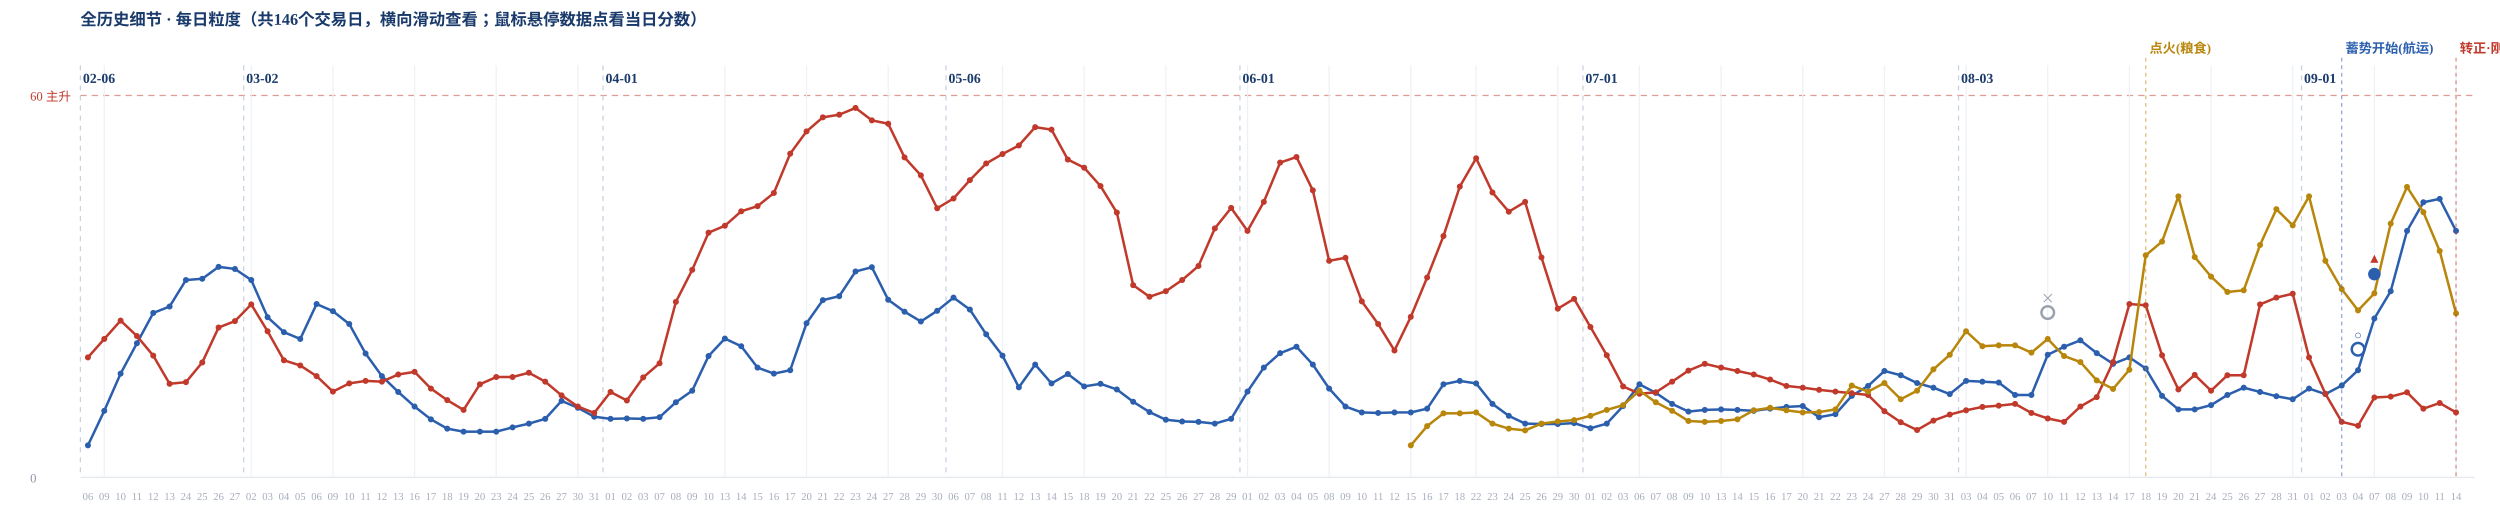
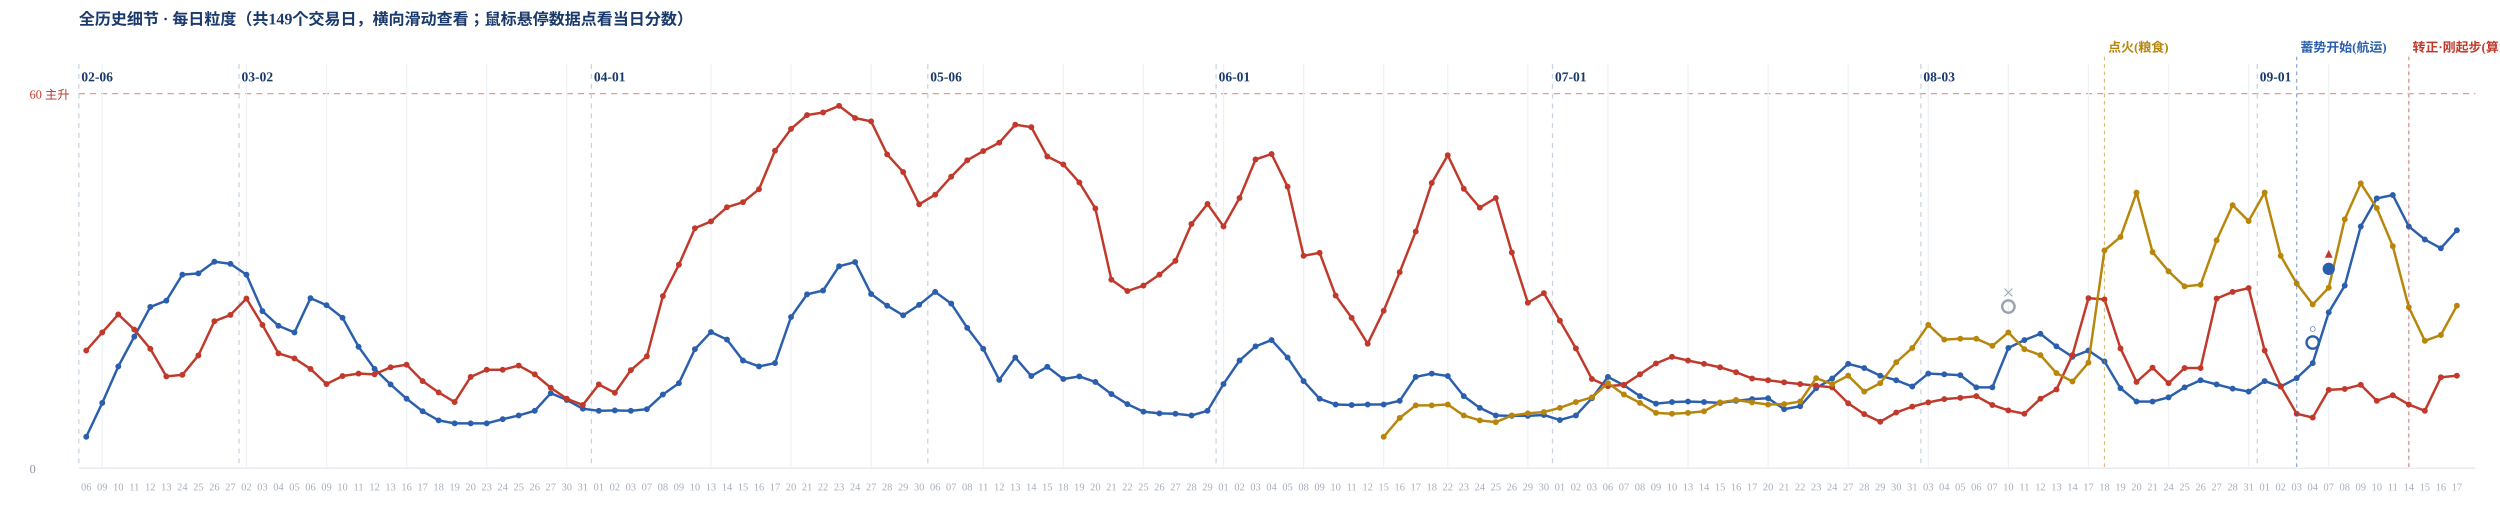
- <svg xmlns="http://www.w3.org/2000/svg" viewBox="0 0 1990 420" style="width:1990px;height:auto;background:#fff;">
-   <text x="64" y="20" font-size="13" fill="#1a3a6b" font-weight="700">全历史细节 · 每日粒度（共146个交易日，横向滑动查看；鼠标悬停数据点看当日分数）</text>
-   <line x1="64" y1="76" x2="1970" y2="76" stroke="#c0392b" stroke-dasharray="5,4" stroke-width="1" opacity="0.5" />
+ <svg xmlns="http://www.w3.org/2000/svg" viewBox="0 0 2029 420" style="width:2029px;height:auto;background:#fff;">
+   <text x="64" y="20" font-size="13" fill="#1a3a6b" font-weight="700">全历史细节 · 每日粒度（共149个交易日，横向滑动查看；鼠标悬停数据点看当日分数）</text>
+   <line x1="64" y1="76" x2="2009" y2="76" stroke="#c0392b" stroke-dasharray="5,4" stroke-width="1" opacity="0.5" />
  <text x="24" y="80" font-size="10" fill="#c0392b">60 主升</text>
-   <line x1="64" y1="380" x2="1970" y2="380" stroke="#e3e7ee" stroke-width="1" />
+   <line x1="64" y1="380" x2="2009" y2="380" stroke="#e3e7ee" stroke-width="1" />
  <text x="24" y="384" font-size="10" fill="#8a94a8">0</text>
  <line x1="83" y1="52" x2="83" y2="380" stroke="#eef1f6" stroke-width="1" />
  <line x1="200" y1="52" x2="200" y2="380" stroke="#eef1f6" stroke-width="1" />
  <line x1="265" y1="52" x2="265" y2="380" stroke="#eef1f6" stroke-width="1" />
  <line x1="330" y1="52" x2="330" y2="380" stroke="#eef1f6" stroke-width="1" />
  <line x1="395" y1="52" x2="395" y2="380" stroke="#eef1f6" stroke-width="1" />
  <line x1="460" y1="52" x2="460" y2="380" stroke="#eef1f6" stroke-width="1" />
  <line x1="577" y1="52" x2="577" y2="380" stroke="#eef1f6" stroke-width="1" />
  <line x1="642" y1="52" x2="642" y2="380" stroke="#eef1f6" stroke-width="1" />
  <line x1="707" y1="52" x2="707" y2="380" stroke="#eef1f6" stroke-width="1" />
  <line x1="798" y1="52" x2="798" y2="380" stroke="#eef1f6" stroke-width="1" />
  <line x1="863" y1="52" x2="863" y2="380" stroke="#eef1f6" stroke-width="1" />
  <line x1="928" y1="52" x2="928" y2="380" stroke="#eef1f6" stroke-width="1" />
  <line x1="993" y1="52" x2="993" y2="380" stroke="#eef1f6" stroke-width="1" />
  <line x1="1058" y1="52" x2="1058" y2="380" stroke="#eef1f6" stroke-width="1" />
  <line x1="1123" y1="52" x2="1123" y2="380" stroke="#eef1f6" stroke-width="1" />
  <line x1="1175" y1="52" x2="1175" y2="380" stroke="#eef1f6" stroke-width="1" />
  <line x1="1240" y1="52" x2="1240" y2="380" stroke="#eef1f6" stroke-width="1" />
  <line x1="1305" y1="52" x2="1305" y2="380" stroke="#eef1f6" stroke-width="1" />
  <line x1="1370" y1="52" x2="1370" y2="380" stroke="#eef1f6" stroke-width="1" />
  <line x1="1435" y1="52" x2="1435" y2="380" stroke="#eef1f6" stroke-width="1" />
  <line x1="1500" y1="52" x2="1500" y2="380" stroke="#eef1f6" stroke-width="1" />
  <line x1="1565" y1="52" x2="1565" y2="380" stroke="#eef1f6" stroke-width="1" />
  <line x1="1630" y1="52" x2="1630" y2="380" stroke="#eef1f6" stroke-width="1" />
  <line x1="1695" y1="52" x2="1695" y2="380" stroke="#eef1f6" stroke-width="1" />
  <line x1="1760" y1="52" x2="1760" y2="380" stroke="#eef1f6" stroke-width="1" />
  <line x1="1825" y1="52" x2="1825" y2="380" stroke="#eef1f6" stroke-width="1" />
  <line x1="1890" y1="52" x2="1890" y2="380" stroke="#eef1f6" stroke-width="1" />
  <line x1="1955" y1="52" x2="1955" y2="380" stroke="#eef1f6" stroke-width="1" />
  <line x1="64" y1="52" x2="64" y2="380" stroke="#c8d2e0" stroke-dasharray="4,4" stroke-width="1" />
  <text x="66" y="66" font-size="11" font-weight="700" fill="#1a3a6b">02-06</text>
  <line x1="194" y1="52" x2="194" y2="380" stroke="#c8d2e0" stroke-dasharray="4,4" stroke-width="1" />
  <text x="196" y="66" font-size="11" font-weight="700" fill="#1a3a6b">03-02</text>
  <line x1="480" y1="52" x2="480" y2="380" stroke="#c8d2e0" stroke-dasharray="4,4" stroke-width="1" />
  <text x="482" y="66" font-size="11" font-weight="700" fill="#1a3a6b">04-01</text>
  <line x1="753" y1="52" x2="753" y2="380" stroke="#c8d2e0" stroke-dasharray="4,4" stroke-width="1" />
  <text x="755" y="66" font-size="11" font-weight="700" fill="#1a3a6b">05-06</text>
  <line x1="987" y1="52" x2="987" y2="380" stroke="#c8d2e0" stroke-dasharray="4,4" stroke-width="1" />
  <text x="989" y="66" font-size="11" font-weight="700" fill="#1a3a6b">06-01</text>
  <line x1="1260" y1="52" x2="1260" y2="380" stroke="#c8d2e0" stroke-dasharray="4,4" stroke-width="1" />
  <text x="1262" y="66" font-size="11" font-weight="700" fill="#1a3a6b">07-01</text>
  <line x1="1559" y1="52" x2="1559" y2="380" stroke="#c8d2e0" stroke-dasharray="4,4" stroke-width="1" />
  <text x="1561" y="66" font-size="11" font-weight="700" fill="#1a3a6b">08-03</text>
  <line x1="1832" y1="52" x2="1832" y2="380" stroke="#c8d2e0" stroke-dasharray="4,4" stroke-width="1" />
  <text x="1834" y="66" font-size="11" font-weight="700" fill="#1a3a6b">09-01</text>
  <text x="70" y="398" font-size="8.5" fill="#a5adba" text-anchor="middle">06</text>
  <text x="83" y="398" font-size="8.5" fill="#a5adba" text-anchor="middle">09</text>
  <text x="96" y="398" font-size="8.5" fill="#a5adba" text-anchor="middle">10</text>
  <text x="109" y="398" font-size="8.5" fill="#a5adba" text-anchor="middle">11</text>
  <text x="122" y="398" font-size="8.5" fill="#a5adba" text-anchor="middle">12</text>
  <text x="135" y="398" font-size="8.5" fill="#a5adba" text-anchor="middle">13</text>
  <text x="148" y="398" font-size="8.5" fill="#a5adba" text-anchor="middle">24</text>
  <text x="161" y="398" font-size="8.5" fill="#a5adba" text-anchor="middle">25</text>
  <text x="174" y="398" font-size="8.5" fill="#a5adba" text-anchor="middle">26</text>
  <text x="187" y="398" font-size="8.5" fill="#a5adba" text-anchor="middle">27</text>
  <text x="200" y="398" font-size="8.5" fill="#a5adba" text-anchor="middle">02</text>
  <text x="213" y="398" font-size="8.5" fill="#a5adba" text-anchor="middle">03</text>
  <text x="226" y="398" font-size="8.5" fill="#a5adba" text-anchor="middle">04</text>
  <text x="239" y="398" font-size="8.5" fill="#a5adba" text-anchor="middle">05</text>
  <text x="252" y="398" font-size="8.5" fill="#a5adba" text-anchor="middle">06</text>
  <text x="265" y="398" font-size="8.5" fill="#a5adba" text-anchor="middle">09</text>
  <text x="278" y="398" font-size="8.5" fill="#a5adba" text-anchor="middle">10</text>
  <text x="291" y="398" font-size="8.5" fill="#a5adba" text-anchor="middle">11</text>
  <text x="304" y="398" font-size="8.5" fill="#a5adba" text-anchor="middle">12</text>
  <text x="317" y="398" font-size="8.5" fill="#a5adba" text-anchor="middle">13</text>
  <text x="330" y="398" font-size="8.5" fill="#a5adba" text-anchor="middle">16</text>
  <text x="343" y="398" font-size="8.5" fill="#a5adba" text-anchor="middle">17</text>
  <text x="356" y="398" font-size="8.5" fill="#a5adba" text-anchor="middle">18</text>
  <text x="369" y="398" font-size="8.5" fill="#a5adba" text-anchor="middle">19</text>
  <text x="382" y="398" font-size="8.5" fill="#a5adba" text-anchor="middle">20</text>
  <text x="395" y="398" font-size="8.5" fill="#a5adba" text-anchor="middle">23</text>
  <text x="408" y="398" font-size="8.5" fill="#a5adba" text-anchor="middle">24</text>
  <text x="421" y="398" font-size="8.5" fill="#a5adba" text-anchor="middle">25</text>
  <text x="434" y="398" font-size="8.5" fill="#a5adba" text-anchor="middle">26</text>
  <text x="447" y="398" font-size="8.5" fill="#a5adba" text-anchor="middle">27</text>
  <text x="460" y="398" font-size="8.5" fill="#a5adba" text-anchor="middle">30</text>
  <text x="473" y="398" font-size="8.5" fill="#a5adba" text-anchor="middle">31</text>
  <text x="486" y="398" font-size="8.5" fill="#a5adba" text-anchor="middle">01</text>
  <text x="499" y="398" font-size="8.5" fill="#a5adba" text-anchor="middle">02</text>
  <text x="512" y="398" font-size="8.5" fill="#a5adba" text-anchor="middle">03</text>
  <text x="525" y="398" font-size="8.5" fill="#a5adba" text-anchor="middle">07</text>
  <text x="538" y="398" font-size="8.5" fill="#a5adba" text-anchor="middle">08</text>
  <text x="551" y="398" font-size="8.5" fill="#a5adba" text-anchor="middle">09</text>
  <text x="564" y="398" font-size="8.5" fill="#a5adba" text-anchor="middle">10</text>
  <text x="577" y="398" font-size="8.5" fill="#a5adba" text-anchor="middle">13</text>
  <text x="590" y="398" font-size="8.5" fill="#a5adba" text-anchor="middle">14</text>
  <text x="603" y="398" font-size="8.5" fill="#a5adba" text-anchor="middle">15</text>
  <text x="616" y="398" font-size="8.5" fill="#a5adba" text-anchor="middle">16</text>
  <text x="629" y="398" font-size="8.5" fill="#a5adba" text-anchor="middle">17</text>
  <text x="642" y="398" font-size="8.5" fill="#a5adba" text-anchor="middle">20</text>
  <text x="655" y="398" font-size="8.5" fill="#a5adba" text-anchor="middle">21</text>
  <text x="668" y="398" font-size="8.5" fill="#a5adba" text-anchor="middle">22</text>
  <text x="681" y="398" font-size="8.5" fill="#a5adba" text-anchor="middle">23</text>
  <text x="694" y="398" font-size="8.5" fill="#a5adba" text-anchor="middle">24</text>
  <text x="707" y="398" font-size="8.5" fill="#a5adba" text-anchor="middle">27</text>
  <text x="720" y="398" font-size="8.5" fill="#a5adba" text-anchor="middle">28</text>
  <text x="733" y="398" font-size="8.5" fill="#a5adba" text-anchor="middle">29</text>
  <text x="746" y="398" font-size="8.5" fill="#a5adba" text-anchor="middle">30</text>
  <text x="759" y="398" font-size="8.5" fill="#a5adba" text-anchor="middle">06</text>
  <text x="772" y="398" font-size="8.5" fill="#a5adba" text-anchor="middle">07</text>
  <text x="785" y="398" font-size="8.5" fill="#a5adba" text-anchor="middle">08</text>
  <text x="798" y="398" font-size="8.5" fill="#a5adba" text-anchor="middle">11</text>
  <text x="811" y="398" font-size="8.5" fill="#a5adba" text-anchor="middle">12</text>
  <text x="824" y="398" font-size="8.5" fill="#a5adba" text-anchor="middle">13</text>
  <text x="837" y="398" font-size="8.5" fill="#a5adba" text-anchor="middle">14</text>
  <text x="850" y="398" font-size="8.5" fill="#a5adba" text-anchor="middle">15</text>
  <text x="863" y="398" font-size="8.5" fill="#a5adba" text-anchor="middle">18</text>
  <text x="876" y="398" font-size="8.5" fill="#a5adba" text-anchor="middle">19</text>
  <text x="889" y="398" font-size="8.5" fill="#a5adba" text-anchor="middle">20</text>
  <text x="902" y="398" font-size="8.5" fill="#a5adba" text-anchor="middle">21</text>
  <text x="915" y="398" font-size="8.5" fill="#a5adba" text-anchor="middle">22</text>
  <text x="928" y="398" font-size="8.5" fill="#a5adba" text-anchor="middle">25</text>
  <text x="941" y="398" font-size="8.5" fill="#a5adba" text-anchor="middle">26</text>
  <text x="954" y="398" font-size="8.5" fill="#a5adba" text-anchor="middle">27</text>
  <text x="967" y="398" font-size="8.5" fill="#a5adba" text-anchor="middle">28</text>
  <text x="980" y="398" font-size="8.5" fill="#a5adba" text-anchor="middle">29</text>
  <text x="993" y="398" font-size="8.5" fill="#a5adba" text-anchor="middle">01</text>
  <text x="1006" y="398" font-size="8.5" fill="#a5adba" text-anchor="middle">02</text>
  <text x="1019" y="398" font-size="8.5" fill="#a5adba" text-anchor="middle">03</text>
  <text x="1032" y="398" font-size="8.5" fill="#a5adba" text-anchor="middle">04</text>
  <text x="1045" y="398" font-size="8.5" fill="#a5adba" text-anchor="middle">05</text>
  <text x="1058" y="398" font-size="8.5" fill="#a5adba" text-anchor="middle">08</text>
  <text x="1071" y="398" font-size="8.5" fill="#a5adba" text-anchor="middle">09</text>
  <text x="1084" y="398" font-size="8.5" fill="#a5adba" text-anchor="middle">10</text>
  <text x="1097" y="398" font-size="8.5" fill="#a5adba" text-anchor="middle">11</text>
  <text x="1110" y="398" font-size="8.5" fill="#a5adba" text-anchor="middle">12</text>
  <text x="1123" y="398" font-size="8.5" fill="#a5adba" text-anchor="middle">15</text>
  <text x="1136" y="398" font-size="8.5" fill="#a5adba" text-anchor="middle">16</text>
  <text x="1149" y="398" font-size="8.5" fill="#a5adba" text-anchor="middle">17</text>
  <text x="1162" y="398" font-size="8.5" fill="#a5adba" text-anchor="middle">18</text>
  <text x="1175" y="398" font-size="8.5" fill="#a5adba" text-anchor="middle">22</text>
  <text x="1188" y="398" font-size="8.5" fill="#a5adba" text-anchor="middle">23</text>
  <text x="1201" y="398" font-size="8.5" fill="#a5adba" text-anchor="middle">24</text>
  <text x="1214" y="398" font-size="8.5" fill="#a5adba" text-anchor="middle">25</text>
  <text x="1227" y="398" font-size="8.5" fill="#a5adba" text-anchor="middle">26</text>
  <text x="1240" y="398" font-size="8.5" fill="#a5adba" text-anchor="middle">29</text>
  <text x="1253" y="398" font-size="8.5" fill="#a5adba" text-anchor="middle">30</text>
  <text x="1266" y="398" font-size="8.5" fill="#a5adba" text-anchor="middle">01</text>
  <text x="1279" y="398" font-size="8.5" fill="#a5adba" text-anchor="middle">02</text>
  <text x="1292" y="398" font-size="8.5" fill="#a5adba" text-anchor="middle">03</text>
  <text x="1305" y="398" font-size="8.5" fill="#a5adba" text-anchor="middle">06</text>
  <text x="1318" y="398" font-size="8.5" fill="#a5adba" text-anchor="middle">07</text>
  <text x="1331" y="398" font-size="8.5" fill="#a5adba" text-anchor="middle">08</text>
  <text x="1344" y="398" font-size="8.5" fill="#a5adba" text-anchor="middle">09</text>
  <text x="1357" y="398" font-size="8.5" fill="#a5adba" text-anchor="middle">10</text>
  <text x="1370" y="398" font-size="8.5" fill="#a5adba" text-anchor="middle">13</text>
  <text x="1383" y="398" font-size="8.5" fill="#a5adba" text-anchor="middle">14</text>
  <text x="1396" y="398" font-size="8.5" fill="#a5adba" text-anchor="middle">15</text>
  <text x="1409" y="398" font-size="8.5" fill="#a5adba" text-anchor="middle">16</text>
  <text x="1422" y="398" font-size="8.5" fill="#a5adba" text-anchor="middle">17</text>
  <text x="1435" y="398" font-size="8.5" fill="#a5adba" text-anchor="middle">20</text>
  <text x="1448" y="398" font-size="8.5" fill="#a5adba" text-anchor="middle">21</text>
  <text x="1461" y="398" font-size="8.5" fill="#a5adba" text-anchor="middle">22</text>
  <text x="1474" y="398" font-size="8.5" fill="#a5adba" text-anchor="middle">23</text>
  <text x="1487" y="398" font-size="8.5" fill="#a5adba" text-anchor="middle">24</text>
  <text x="1500" y="398" font-size="8.5" fill="#a5adba" text-anchor="middle">27</text>
  <text x="1513" y="398" font-size="8.5" fill="#a5adba" text-anchor="middle">28</text>
  <text x="1526" y="398" font-size="8.5" fill="#a5adba" text-anchor="middle">29</text>
  <text x="1539" y="398" font-size="8.5" fill="#a5adba" text-anchor="middle">30</text>
  <text x="1552" y="398" font-size="8.5" fill="#a5adba" text-anchor="middle">31</text>
  <text x="1565" y="398" font-size="8.5" fill="#a5adba" text-anchor="middle">03</text>
  <text x="1578" y="398" font-size="8.5" fill="#a5adba" text-anchor="middle">04</text>
  <text x="1591" y="398" font-size="8.5" fill="#a5adba" text-anchor="middle">05</text>
  <text x="1604" y="398" font-size="8.5" fill="#a5adba" text-anchor="middle">06</text>
  <text x="1617" y="398" font-size="8.5" fill="#a5adba" text-anchor="middle">07</text>
  <text x="1630" y="398" font-size="8.5" fill="#a5adba" text-anchor="middle">10</text>
  <text x="1643" y="398" font-size="8.5" fill="#a5adba" text-anchor="middle">11</text>
  <text x="1656" y="398" font-size="8.5" fill="#a5adba" text-anchor="middle">12</text>
  <text x="1669" y="398" font-size="8.5" fill="#a5adba" text-anchor="middle">13</text>
  <text x="1682" y="398" font-size="8.5" fill="#a5adba" text-anchor="middle">14</text>
  <text x="1695" y="398" font-size="8.5" fill="#a5adba" text-anchor="middle">17</text>
  <text x="1708" y="398" font-size="8.5" fill="#a5adba" text-anchor="middle">18</text>
  <text x="1721" y="398" font-size="8.5" fill="#a5adba" text-anchor="middle">19</text>
  <text x="1734" y="398" font-size="8.5" fill="#a5adba" text-anchor="middle">20</text>
  <text x="1747" y="398" font-size="8.5" fill="#a5adba" text-anchor="middle">21</text>
  <text x="1760" y="398" font-size="8.5" fill="#a5adba" text-anchor="middle">24</text>
  <text x="1773" y="398" font-size="8.5" fill="#a5adba" text-anchor="middle">25</text>
  <text x="1786" y="398" font-size="8.5" fill="#a5adba" text-anchor="middle">26</text>
  <text x="1799" y="398" font-size="8.5" fill="#a5adba" text-anchor="middle">27</text>
  <text x="1812" y="398" font-size="8.5" fill="#a5adba" text-anchor="middle">28</text>
  <text x="1825" y="398" font-size="8.5" fill="#a5adba" text-anchor="middle">31</text>
  <text x="1838" y="398" font-size="8.5" fill="#a5adba" text-anchor="middle">01</text>
  <text x="1851" y="398" font-size="8.5" fill="#a5adba" text-anchor="middle">02</text>
  <text x="1864" y="398" font-size="8.5" fill="#a5adba" text-anchor="middle">03</text>
  <text x="1877" y="398" font-size="8.5" fill="#a5adba" text-anchor="middle">04</text>
  <text x="1890" y="398" font-size="8.5" fill="#a5adba" text-anchor="middle">07</text>
  <text x="1903" y="398" font-size="8.5" fill="#a5adba" text-anchor="middle">08</text>
  <text x="1916" y="398" font-size="8.5" fill="#a5adba" text-anchor="middle">09</text>
  <text x="1929" y="398" font-size="8.5" fill="#a5adba" text-anchor="middle">10</text>
  <text x="1942" y="398" font-size="8.5" fill="#a5adba" text-anchor="middle">11</text>
  <text x="1955" y="398" font-size="8.5" fill="#a5adba" text-anchor="middle">14</text>
-   <polyline points="70,354.5 83,327.0 96,297.4 109,273.2 122,249.1 135,244.0 148,222.9 161,221.9 174,212.4 187,214.1 200,222.9 213,252.5 226,264.4 239,269.8 252,242.0 265,247.7 278,257.9 291,281.4 304,299.4 317,312.0 330,323.6 343,333.8 356,341.2 369,343.6 382,343.6 395,343.6 408,340.2 421,337.2 434,333.4 447,319.1 460,324.6 473,331.7 486,333.4 499,333.1 512,333.4 525,332.1 538,320.2 551,311.0 564,283.4 577,269.5 590,275.6 603,292.6 616,297.4 629,294.7 642,257.3 655,238.9 668,235.8 681,216.1 694,212.7 707,238.6 720,248.1 733,255.9 746,247.4 759,236.9 772,246.4 785,266.1 798,283.1 811,308.3 824,290.2 837,305.2 850,297.7 863,307.6 876,305.5 889,310.0 902,319.8 915,328.0 928,334.1 941,335.5 954,335.8 967,337.2 980,333.4 993,311.7 1006,292.6 1019,281.1 1032,276.0 1045,290.2 1058,309.3 1071,323.6 1084,328.3 1097,328.7 1110,328.3 1123,328.3 1136,325.3 1149,305.9 1162,303.2 1175,305.2 1188,321.5 1201,331.0 1214,337.2 1227,337.5 1240,337.5 1253,336.8 1266,340.9 1279,337.2 1292,323.2 1305,305.9 1318,312.7 1331,321.5 1344,327.6 1357,326.3 1370,325.9 1383,326.3 1396,327.0 1409,325.3 1422,323.9 1435,323.2 1448,332.1 1461,329.7 1474,315.1 1487,307.2 1500,295.3 1513,298.7 1526,304.9 1539,308.6 1552,313.7 1565,303.2 1578,303.8 1591,304.5 1604,314.4 1617,314.4 1630,282.4 1643,276.0 1656,270.9 1669,281.1 1682,289.6 1695,284.5 1708,293.3 1721,315.1 1734,325.9 1747,325.9 1760,322.5 1773,314.4 1786,308.6 1799,312.0 1812,315.4 1825,317.8 1838,309.3 1851,313.7 1864,306.9 1877,294.7 1890,253.5 1903,231.8 1916,183.8 1929,161.0 1942,158.3 1955,183.8" fill="none" stroke="#2b5fad" stroke-width="2" stroke-linejoin="round" />
+   <text x="1968" y="398" font-size="8.5" fill="#a5adba" text-anchor="middle">15</text>
+   <text x="1981" y="398" font-size="8.5" fill="#a5adba" text-anchor="middle">16</text>
+   <text x="1994" y="398" font-size="8.5" fill="#a5adba" text-anchor="middle">17</text>
+   <polyline points="70,354.5 83,327.0 96,297.4 109,273.2 122,249.1 135,244.0 148,222.9 161,221.9 174,212.4 187,214.1 200,222.9 213,252.5 226,264.4 239,269.8 252,242.0 265,247.7 278,257.9 291,281.4 304,299.4 317,312.0 330,323.6 343,333.8 356,341.2 369,343.6 382,343.6 395,343.6 408,340.2 421,337.2 434,333.4 447,319.1 460,324.6 473,331.7 486,333.4 499,333.1 512,333.4 525,332.1 538,320.2 551,311.0 564,283.4 577,269.5 590,275.6 603,292.6 616,297.4 629,294.7 642,257.3 655,238.9 668,235.8 681,216.1 694,212.7 707,238.6 720,248.1 733,255.9 746,247.4 759,236.9 772,246.4 785,266.1 798,283.1 811,308.3 824,290.2 837,305.2 850,297.7 863,307.6 876,305.5 889,310.0 902,319.8 915,328.0 928,334.1 941,335.5 954,335.8 967,337.2 980,333.4 993,311.7 1006,292.6 1019,281.1 1032,276.0 1045,290.2 1058,309.3 1071,323.6 1084,328.3 1097,328.7 1110,328.3 1123,328.3 1136,325.3 1149,305.9 1162,303.2 1175,305.2 1188,321.5 1201,331.0 1214,337.2 1227,337.5 1240,337.5 1253,336.8 1266,340.9 1279,337.2 1292,323.2 1305,305.9 1318,312.7 1331,321.5 1344,327.6 1357,326.3 1370,325.9 1383,326.3 1396,327.0 1409,325.3 1422,323.9 1435,323.2 1448,332.1 1461,329.7 1474,315.1 1487,307.2 1500,295.3 1513,298.7 1526,304.9 1539,308.6 1552,313.7 1565,303.2 1578,303.8 1591,304.5 1604,314.4 1617,314.4 1630,282.4 1643,276.0 1656,270.9 1669,281.1 1682,289.6 1695,284.5 1708,293.3 1721,315.1 1734,325.9 1747,325.9 1760,322.5 1773,314.4 1786,308.6 1799,312.0 1812,315.4 1825,317.8 1838,309.3 1851,313.7 1864,306.9 1877,294.7 1890,253.5 1903,231.8 1916,183.8 1929,161.0 1942,158.3 1955,183.8 1968,194.4 1981,201.5 1994,186.9" fill="none" stroke="#2b5fad" stroke-width="2" stroke-linejoin="round" />
  <circle cx="70" cy="354.5" r="2.4" fill="#2b5fad" />
  <circle cx="83" cy="327.0" r="2.4" fill="#2b5fad" />
  <circle cx="96" cy="297.4" r="2.4" fill="#2b5fad" />
  <circle cx="109" cy="273.2" r="2.4" fill="#2b5fad" />
  <circle cx="122" cy="249.1" r="2.4" fill="#2b5fad" />
  <circle cx="135" cy="244.0" r="2.4" fill="#2b5fad" />
  <circle cx="148" cy="222.9" r="2.4" fill="#2b5fad" />
  <circle cx="161" cy="221.9" r="2.4" fill="#2b5fad" />
  <circle cx="174" cy="212.4" r="2.4" fill="#2b5fad" />
  <circle cx="187" cy="214.1" r="2.4" fill="#2b5fad" />
  <circle cx="200" cy="222.9" r="2.4" fill="#2b5fad" />
  <circle cx="213" cy="252.5" r="2.4" fill="#2b5fad" />
  <circle cx="226" cy="264.4" r="2.4" fill="#2b5fad" />
  <circle cx="239" cy="269.8" r="2.4" fill="#2b5fad" />
  <circle cx="252" cy="242.0" r="2.4" fill="#2b5fad" />
  <circle cx="265" cy="247.7" r="2.4" fill="#2b5fad" />
  <circle cx="278" cy="257.9" r="2.4" fill="#2b5fad" />
  <circle cx="291" cy="281.4" r="2.4" fill="#2b5fad" />
  <circle cx="304" cy="299.4" r="2.4" fill="#2b5fad" />
  <circle cx="317" cy="312.0" r="2.4" fill="#2b5fad" />
  <circle cx="330" cy="323.6" r="2.4" fill="#2b5fad" />
  <circle cx="343" cy="333.8" r="2.4" fill="#2b5fad" />
  <circle cx="356" cy="341.2" r="2.4" fill="#2b5fad" />
  <circle cx="369" cy="343.6" r="2.4" fill="#2b5fad" />
  <circle cx="382" cy="343.6" r="2.4" fill="#2b5fad" />
  <circle cx="395" cy="343.6" r="2.4" fill="#2b5fad" />
  <circle cx="408" cy="340.2" r="2.4" fill="#2b5fad" />
  <circle cx="421" cy="337.2" r="2.4" fill="#2b5fad" />
  <circle cx="434" cy="333.4" r="2.4" fill="#2b5fad" />
  <circle cx="447" cy="319.1" r="2.4" fill="#2b5fad" />
  <circle cx="460" cy="324.6" r="2.4" fill="#2b5fad" />
  <circle cx="473" cy="331.7" r="2.4" fill="#2b5fad" />
  <circle cx="486" cy="333.4" r="2.4" fill="#2b5fad" />
  <circle cx="499" cy="333.1" r="2.4" fill="#2b5fad" />
  <circle cx="512" cy="333.4" r="2.4" fill="#2b5fad" />
  <circle cx="525" cy="332.1" r="2.4" fill="#2b5fad" />
  <circle cx="538" cy="320.2" r="2.4" fill="#2b5fad" />
  <circle cx="551" cy="311.0" r="2.4" fill="#2b5fad" />
  <circle cx="564" cy="283.4" r="2.4" fill="#2b5fad" />
  <circle cx="577" cy="269.5" r="2.4" fill="#2b5fad" />
  <circle cx="590" cy="275.6" r="2.4" fill="#2b5fad" />
  <circle cx="603" cy="292.6" r="2.4" fill="#2b5fad" />
  <circle cx="616" cy="297.4" r="2.4" fill="#2b5fad" />
  <circle cx="629" cy="294.7" r="2.4" fill="#2b5fad" />
  <circle cx="642" cy="257.3" r="2.4" fill="#2b5fad" />
  <circle cx="655" cy="238.9" r="2.4" fill="#2b5fad" />
  <circle cx="668" cy="235.8" r="2.4" fill="#2b5fad" />
  <circle cx="681" cy="216.1" r="2.4" fill="#2b5fad" />
  <circle cx="694" cy="212.7" r="2.4" fill="#2b5fad" />
  <circle cx="707" cy="238.6" r="2.4" fill="#2b5fad" />
  <circle cx="720" cy="248.1" r="2.4" fill="#2b5fad" />
  <circle cx="733" cy="255.9" r="2.4" fill="#2b5fad" />
  <circle cx="746" cy="247.4" r="2.4" fill="#2b5fad" />
  <circle cx="759" cy="236.9" r="2.4" fill="#2b5fad" />
  <circle cx="772" cy="246.4" r="2.4" fill="#2b5fad" />
  <circle cx="785" cy="266.1" r="2.4" fill="#2b5fad" />
  <circle cx="798" cy="283.1" r="2.4" fill="#2b5fad" />
  <circle cx="811" cy="308.3" r="2.4" fill="#2b5fad" />
  <circle cx="824" cy="290.2" r="2.4" fill="#2b5fad" />
  <circle cx="837" cy="305.2" r="2.4" fill="#2b5fad" />
  <circle cx="850" cy="297.7" r="2.4" fill="#2b5fad" />
  <circle cx="863" cy="307.6" r="2.4" fill="#2b5fad" />
  <circle cx="876" cy="305.5" r="2.4" fill="#2b5fad" />
  <circle cx="889" cy="310.0" r="2.4" fill="#2b5fad" />
  <circle cx="902" cy="319.8" r="2.4" fill="#2b5fad" />
  <circle cx="915" cy="328.0" r="2.4" fill="#2b5fad" />
  <circle cx="928" cy="334.1" r="2.4" fill="#2b5fad" />
  <circle cx="941" cy="335.5" r="2.4" fill="#2b5fad" />
  <circle cx="954" cy="335.8" r="2.4" fill="#2b5fad" />
  <circle cx="967" cy="337.2" r="2.4" fill="#2b5fad" />
  <circle cx="980" cy="333.4" r="2.4" fill="#2b5fad" />
  <circle cx="993" cy="311.7" r="2.4" fill="#2b5fad" />
  <circle cx="1006" cy="292.6" r="2.4" fill="#2b5fad" />
  <circle cx="1019" cy="281.1" r="2.4" fill="#2b5fad" />
  <circle cx="1032" cy="276.0" r="2.4" fill="#2b5fad" />
  <circle cx="1045" cy="290.2" r="2.4" fill="#2b5fad" />
  <circle cx="1058" cy="309.3" r="2.4" fill="#2b5fad" />
  <circle cx="1071" cy="323.6" r="2.4" fill="#2b5fad" />
  <circle cx="1084" cy="328.3" r="2.4" fill="#2b5fad" />
  <circle cx="1097" cy="328.7" r="2.4" fill="#2b5fad" />
  <circle cx="1110" cy="328.3" r="2.4" fill="#2b5fad" />
  <circle cx="1123" cy="328.3" r="2.4" fill="#2b5fad" />
  <circle cx="1136" cy="325.3" r="2.4" fill="#2b5fad" />
  <circle cx="1149" cy="305.9" r="2.4" fill="#2b5fad" />
  <circle cx="1162" cy="303.2" r="2.4" fill="#2b5fad" />
  <circle cx="1175" cy="305.2" r="2.4" fill="#2b5fad" />
  <circle cx="1188" cy="321.5" r="2.4" fill="#2b5fad" />
  <circle cx="1201" cy="331.0" r="2.4" fill="#2b5fad" />
  <circle cx="1214" cy="337.2" r="2.4" fill="#2b5fad" />
  <circle cx="1227" cy="337.5" r="2.4" fill="#2b5fad" />
  <circle cx="1240" cy="337.5" r="2.4" fill="#2b5fad" />
  <circle cx="1253" cy="336.8" r="2.4" fill="#2b5fad" />
  <circle cx="1266" cy="340.9" r="2.4" fill="#2b5fad" />
  <circle cx="1279" cy="337.2" r="2.4" fill="#2b5fad" />
  <circle cx="1292" cy="323.2" r="2.4" fill="#2b5fad" />
  <circle cx="1305" cy="305.9" r="2.4" fill="#2b5fad" />
  <circle cx="1318" cy="312.7" r="2.4" fill="#2b5fad" />
  <circle cx="1331" cy="321.5" r="2.4" fill="#2b5fad" />
  <circle cx="1344" cy="327.6" r="2.4" fill="#2b5fad" />
  <circle cx="1357" cy="326.3" r="2.4" fill="#2b5fad" />
  <circle cx="1370" cy="325.9" r="2.4" fill="#2b5fad" />
  <circle cx="1383" cy="326.3" r="2.4" fill="#2b5fad" />
  <circle cx="1396" cy="327.0" r="2.4" fill="#2b5fad" />
  <circle cx="1409" cy="325.3" r="2.4" fill="#2b5fad" />
  <circle cx="1422" cy="323.9" r="2.4" fill="#2b5fad" />
  <circle cx="1435" cy="323.2" r="2.4" fill="#2b5fad" />
  <circle cx="1448" cy="332.1" r="2.4" fill="#2b5fad" />
  <circle cx="1461" cy="329.7" r="2.4" fill="#2b5fad" />
  <circle cx="1474" cy="315.1" r="2.4" fill="#2b5fad" />
  <circle cx="1487" cy="307.2" r="2.4" fill="#2b5fad" />
  <circle cx="1500" cy="295.3" r="2.4" fill="#2b5fad" />
  <circle cx="1513" cy="298.7" r="2.4" fill="#2b5fad" />
  <circle cx="1526" cy="304.9" r="2.4" fill="#2b5fad" />
  <circle cx="1539" cy="308.6" r="2.4" fill="#2b5fad" />
  <circle cx="1552" cy="313.7" r="2.4" fill="#2b5fad" />
  <circle cx="1565" cy="303.2" r="2.4" fill="#2b5fad" />
  <circle cx="1578" cy="303.8" r="2.4" fill="#2b5fad" />
  <circle cx="1591" cy="304.5" r="2.4" fill="#2b5fad" />
  <circle cx="1604" cy="314.4" r="2.4" fill="#2b5fad" />
  <circle cx="1617" cy="314.4" r="2.4" fill="#2b5fad" />
  <circle cx="1630" cy="282.4" r="2.4" fill="#2b5fad" />
  <circle cx="1643" cy="276.0" r="2.4" fill="#2b5fad" />
  <circle cx="1656" cy="270.9" r="2.4" fill="#2b5fad" />
  <circle cx="1669" cy="281.1" r="2.4" fill="#2b5fad" />
  <circle cx="1682" cy="289.6" r="2.4" fill="#2b5fad" />
  <circle cx="1695" cy="284.5" r="2.4" fill="#2b5fad" />
  <circle cx="1708" cy="293.3" r="2.4" fill="#2b5fad" />
  <circle cx="1721" cy="315.1" r="2.4" fill="#2b5fad" />
  <circle cx="1734" cy="325.9" r="2.4" fill="#2b5fad" />
  <circle cx="1747" cy="325.9" r="2.4" fill="#2b5fad" />
  <circle cx="1760" cy="322.5" r="2.4" fill="#2b5fad" />
  <circle cx="1773" cy="314.4" r="2.4" fill="#2b5fad" />
  <circle cx="1786" cy="308.6" r="2.4" fill="#2b5fad" />
  <circle cx="1799" cy="312.0" r="2.4" fill="#2b5fad" />
  <circle cx="1812" cy="315.4" r="2.4" fill="#2b5fad" />
  <circle cx="1825" cy="317.8" r="2.4" fill="#2b5fad" />
  <circle cx="1838" cy="309.3" r="2.4" fill="#2b5fad" />
  <circle cx="1851" cy="313.7" r="2.4" fill="#2b5fad" />
  <circle cx="1864" cy="306.9" r="2.4" fill="#2b5fad" />
  <circle cx="1877" cy="294.7" r="2.4" fill="#2b5fad" />
  <circle cx="1890" cy="253.5" r="2.4" fill="#2b5fad" />
  <circle cx="1903" cy="231.8" r="2.4" fill="#2b5fad" />
  <circle cx="1916" cy="183.8" r="2.4" fill="#2b5fad" />
  <circle cx="1929" cy="161.0" r="2.4" fill="#2b5fad" />
  <circle cx="1942" cy="158.3" r="2.4" fill="#2b5fad" />
  <circle cx="1955" cy="183.8" r="2.4" fill="#2b5fad" />
-   <polyline points="70,284.5 83,269.8 96,255.2 109,267.5 122,283.1 135,305.5 148,304.2 161,288.5 174,260.7 187,255.6 200,242.3 213,263.7 226,286.8 239,290.9 252,299.4 265,311.7 278,305.2 291,303.2 304,303.8 317,298.1 330,296.0 343,309.3 356,318.5 369,326.3 382,305.9 395,300.1 408,300.1 421,296.7 434,303.8 447,314.7 460,323.6 473,328.7 486,312.0 499,318.8 512,300.4 525,289.2 538,240.3 551,214.8 564,185.2 577,179.7 590,168.2 603,164.1 616,153.6 629,122.3 642,104.6 655,93.4 668,91.3 681,85.9 694,95.8 707,98.5 720,125.3 733,139.6 746,165.8 759,158.0 772,143.4 785,130.1 798,122.6 811,115.8 824,101.2 837,103.2 850,127.0 863,133.5 876,148.1 889,169.2 902,227.0 915,236.2 928,231.8 941,222.9 954,211.7 967,181.8 980,165.5 993,183.8 1006,160.7 1019,129.4 1032,125.0 1045,151.5 1058,207.6 1071,205.2 1084,239.9 1097,257.9 1110,279.0 1123,252.2 1136,220.9 1149,187.9 1162,148.5 1175,126.0 1188,153.2 1201,168.5 1214,160.7 1227,204.9 1240,245.7 1253,237.9 1266,260.3 1279,282.8 1292,307.6 1305,313.4 1318,312.3 1331,303.8 1344,295.0 1357,289.6 1370,292.6 1383,295.3 1396,298.1 1409,302.1 1422,307.2 1435,308.6 1448,310.3 1461,311.7 1474,313.0 1487,314.4 1500,327.3 1513,336.1 1526,342.3 1539,334.8 1552,330.0 1565,326.6 1578,323.9 1591,322.9 1604,321.5 1617,328.7 1630,333.1 1643,335.8 1656,323.6 1669,316.1 1682,288.2 1695,242.0 1708,243.0 1721,282.8 1734,310.0 1747,298.4 1760,311.0 1773,298.7 1786,298.7 1799,242.3 1812,236.9 1825,233.8 1838,284.5 1851,313.4 1864,335.8 1877,338.9 1890,316.4 1903,315.7 1916,312.3 1929,325.3 1942,320.8 1955,328.3" fill="none" stroke="#c0392b" stroke-width="2" stroke-linejoin="round" />
+   <circle cx="1968" cy="194.4" r="2.4" fill="#2b5fad" />
+   <circle cx="1981" cy="201.5" r="2.4" fill="#2b5fad" />
+   <circle cx="1994" cy="186.9" r="2.4" fill="#2b5fad" />
+   <polyline points="70,284.5 83,269.8 96,255.2 109,267.5 122,283.1 135,305.5 148,304.2 161,288.5 174,260.7 187,255.6 200,242.3 213,263.7 226,286.8 239,290.9 252,299.4 265,311.7 278,305.2 291,303.2 304,303.8 317,298.1 330,296.0 343,309.3 356,318.5 369,326.3 382,305.9 395,300.1 408,300.1 421,296.7 434,303.8 447,314.7 460,323.6 473,328.7 486,312.0 499,318.8 512,300.4 525,289.2 538,240.3 551,214.8 564,185.2 577,179.7 590,168.2 603,164.1 616,153.6 629,122.3 642,104.6 655,93.4 668,91.3 681,85.9 694,95.8 707,98.5 720,125.3 733,139.6 746,165.8 759,158.0 772,143.4 785,130.1 798,122.6 811,115.8 824,101.2 837,103.2 850,127.0 863,133.5 876,148.1 889,169.2 902,227.0 915,236.2 928,231.8 941,222.9 954,211.7 967,181.8 980,165.5 993,183.8 1006,160.7 1019,129.4 1032,125.0 1045,151.5 1058,207.6 1071,205.2 1084,239.9 1097,257.9 1110,279.0 1123,252.2 1136,220.9 1149,187.9 1162,148.5 1175,126.0 1188,153.2 1201,168.5 1214,160.7 1227,204.9 1240,245.7 1253,237.9 1266,260.3 1279,282.8 1292,307.6 1305,313.4 1318,312.3 1331,303.8 1344,295.0 1357,289.6 1370,292.6 1383,295.3 1396,298.1 1409,302.1 1422,307.2 1435,308.6 1448,310.3 1461,311.7 1474,313.0 1487,314.4 1500,327.3 1513,336.1 1526,342.3 1539,334.8 1552,330.0 1565,326.6 1578,323.9 1591,322.9 1604,321.5 1617,328.7 1630,333.1 1643,335.8 1656,323.6 1669,316.1 1682,288.2 1695,242.0 1708,243.0 1721,282.8 1734,310.0 1747,298.4 1760,311.0 1773,298.7 1786,298.7 1799,242.3 1812,236.9 1825,233.8 1838,284.5 1851,313.4 1864,335.8 1877,338.9 1890,316.4 1903,315.7 1916,312.3 1929,325.3 1942,320.8 1955,328.3 1968,333.4 1981,306.2 1994,304.9" fill="none" stroke="#c0392b" stroke-width="2" stroke-linejoin="round" />
  <circle cx="70" cy="284.5" r="2.4" fill="#c0392b" />
  <circle cx="83" cy="269.8" r="2.4" fill="#c0392b" />
  <circle cx="96" cy="255.2" r="2.4" fill="#c0392b" />
  <circle cx="109" cy="267.5" r="2.4" fill="#c0392b" />
  <circle cx="122" cy="283.1" r="2.4" fill="#c0392b" />
  <circle cx="135" cy="305.5" r="2.4" fill="#c0392b" />
  <circle cx="148" cy="304.2" r="2.4" fill="#c0392b" />
  <circle cx="161" cy="288.5" r="2.4" fill="#c0392b" />
  <circle cx="174" cy="260.7" r="2.4" fill="#c0392b" />
  <circle cx="187" cy="255.6" r="2.4" fill="#c0392b" />
  <circle cx="200" cy="242.3" r="2.4" fill="#c0392b" />
  <circle cx="213" cy="263.7" r="2.4" fill="#c0392b" />
  <circle cx="226" cy="286.8" r="2.4" fill="#c0392b" />
  <circle cx="239" cy="290.9" r="2.4" fill="#c0392b" />
  <circle cx="252" cy="299.4" r="2.4" fill="#c0392b" />
  <circle cx="265" cy="311.7" r="2.4" fill="#c0392b" />
  <circle cx="278" cy="305.2" r="2.4" fill="#c0392b" />
  <circle cx="291" cy="303.2" r="2.4" fill="#c0392b" />
  <circle cx="304" cy="303.8" r="2.4" fill="#c0392b" />
  <circle cx="317" cy="298.1" r="2.4" fill="#c0392b" />
  <circle cx="330" cy="296.0" r="2.4" fill="#c0392b" />
  <circle cx="343" cy="309.3" r="2.4" fill="#c0392b" />
  <circle cx="356" cy="318.5" r="2.4" fill="#c0392b" />
  <circle cx="369" cy="326.3" r="2.4" fill="#c0392b" />
  <circle cx="382" cy="305.9" r="2.4" fill="#c0392b" />
  <circle cx="395" cy="300.1" r="2.4" fill="#c0392b" />
  <circle cx="408" cy="300.1" r="2.4" fill="#c0392b" />
  <circle cx="421" cy="296.7" r="2.4" fill="#c0392b" />
  <circle cx="434" cy="303.8" r="2.4" fill="#c0392b" />
  <circle cx="447" cy="314.7" r="2.4" fill="#c0392b" />
  <circle cx="460" cy="323.6" r="2.4" fill="#c0392b" />
  <circle cx="473" cy="328.7" r="2.4" fill="#c0392b" />
  <circle cx="486" cy="312.0" r="2.4" fill="#c0392b" />
  <circle cx="499" cy="318.8" r="2.4" fill="#c0392b" />
  <circle cx="512" cy="300.4" r="2.4" fill="#c0392b" />
  <circle cx="525" cy="289.2" r="2.4" fill="#c0392b" />
  <circle cx="538" cy="240.3" r="2.4" fill="#c0392b" />
  <circle cx="551" cy="214.8" r="2.4" fill="#c0392b" />
  <circle cx="564" cy="185.2" r="2.4" fill="#c0392b" />
  <circle cx="577" cy="179.7" r="2.4" fill="#c0392b" />
  <circle cx="590" cy="168.2" r="2.4" fill="#c0392b" />
  <circle cx="603" cy="164.1" r="2.4" fill="#c0392b" />
  <circle cx="616" cy="153.6" r="2.4" fill="#c0392b" />
  <circle cx="629" cy="122.3" r="2.4" fill="#c0392b" />
  <circle cx="642" cy="104.6" r="2.4" fill="#c0392b" />
  <circle cx="655" cy="93.4" r="2.4" fill="#c0392b" />
  <circle cx="668" cy="91.3" r="2.4" fill="#c0392b" />
  <circle cx="681" cy="85.9" r="2.4" fill="#c0392b" />
  <circle cx="694" cy="95.8" r="2.4" fill="#c0392b" />
  <circle cx="707" cy="98.5" r="2.4" fill="#c0392b" />
  <circle cx="720" cy="125.3" r="2.4" fill="#c0392b" />
  <circle cx="733" cy="139.6" r="2.4" fill="#c0392b" />
  <circle cx="746" cy="165.8" r="2.4" fill="#c0392b" />
  <circle cx="759" cy="158.0" r="2.4" fill="#c0392b" />
  <circle cx="772" cy="143.4" r="2.4" fill="#c0392b" />
  <circle cx="785" cy="130.1" r="2.4" fill="#c0392b" />
  <circle cx="798" cy="122.6" r="2.4" fill="#c0392b" />
  <circle cx="811" cy="115.8" r="2.4" fill="#c0392b" />
  <circle cx="824" cy="101.2" r="2.4" fill="#c0392b" />
  <circle cx="837" cy="103.2" r="2.4" fill="#c0392b" />
  <circle cx="850" cy="127.0" r="2.4" fill="#c0392b" />
  <circle cx="863" cy="133.5" r="2.4" fill="#c0392b" />
  <circle cx="876" cy="148.1" r="2.4" fill="#c0392b" />
  <circle cx="889" cy="169.2" r="2.4" fill="#c0392b" />
  <circle cx="902" cy="227.0" r="2.4" fill="#c0392b" />
  <circle cx="915" cy="236.2" r="2.4" fill="#c0392b" />
  <circle cx="928" cy="231.8" r="2.4" fill="#c0392b" />
  <circle cx="941" cy="222.9" r="2.4" fill="#c0392b" />
  <circle cx="954" cy="211.7" r="2.4" fill="#c0392b" />
  <circle cx="967" cy="181.8" r="2.4" fill="#c0392b" />
  <circle cx="980" cy="165.5" r="2.4" fill="#c0392b" />
  <circle cx="993" cy="183.8" r="2.4" fill="#c0392b" />
  <circle cx="1006" cy="160.7" r="2.4" fill="#c0392b" />
  <circle cx="1019" cy="129.4" r="2.4" fill="#c0392b" />
  <circle cx="1032" cy="125.0" r="2.4" fill="#c0392b" />
  <circle cx="1045" cy="151.5" r="2.4" fill="#c0392b" />
  <circle cx="1058" cy="207.6" r="2.4" fill="#c0392b" />
  <circle cx="1071" cy="205.2" r="2.4" fill="#c0392b" />
  <circle cx="1084" cy="239.9" r="2.4" fill="#c0392b" />
  <circle cx="1097" cy="257.9" r="2.4" fill="#c0392b" />
  <circle cx="1110" cy="279.0" r="2.4" fill="#c0392b" />
  <circle cx="1123" cy="252.2" r="2.4" fill="#c0392b" />
  <circle cx="1136" cy="220.9" r="2.4" fill="#c0392b" />
  <circle cx="1149" cy="187.9" r="2.4" fill="#c0392b" />
  <circle cx="1162" cy="148.5" r="2.4" fill="#c0392b" />
  <circle cx="1175" cy="126.0" r="2.4" fill="#c0392b" />
  <circle cx="1188" cy="153.2" r="2.4" fill="#c0392b" />
  <circle cx="1201" cy="168.5" r="2.4" fill="#c0392b" />
  <circle cx="1214" cy="160.7" r="2.4" fill="#c0392b" />
  <circle cx="1227" cy="204.9" r="2.4" fill="#c0392b" />
  <circle cx="1240" cy="245.7" r="2.4" fill="#c0392b" />
  <circle cx="1253" cy="237.9" r="2.4" fill="#c0392b" />
  <circle cx="1266" cy="260.3" r="2.4" fill="#c0392b" />
  <circle cx="1279" cy="282.8" r="2.4" fill="#c0392b" />
  <circle cx="1292" cy="307.6" r="2.4" fill="#c0392b" />
  <circle cx="1305" cy="313.4" r="2.4" fill="#c0392b" />
  <circle cx="1318" cy="312.3" r="2.4" fill="#c0392b" />
  <circle cx="1331" cy="303.8" r="2.4" fill="#c0392b" />
  <circle cx="1344" cy="295.0" r="2.4" fill="#c0392b" />
  <circle cx="1357" cy="289.6" r="2.4" fill="#c0392b" />
  <circle cx="1370" cy="292.6" r="2.4" fill="#c0392b" />
  <circle cx="1383" cy="295.3" r="2.4" fill="#c0392b" />
  <circle cx="1396" cy="298.1" r="2.4" fill="#c0392b" />
  <circle cx="1409" cy="302.1" r="2.4" fill="#c0392b" />
  <circle cx="1422" cy="307.2" r="2.4" fill="#c0392b" />
  <circle cx="1435" cy="308.6" r="2.4" fill="#c0392b" />
  <circle cx="1448" cy="310.3" r="2.4" fill="#c0392b" />
  <circle cx="1461" cy="311.7" r="2.4" fill="#c0392b" />
  <circle cx="1474" cy="313.0" r="2.4" fill="#c0392b" />
  <circle cx="1487" cy="314.4" r="2.4" fill="#c0392b" />
  <circle cx="1500" cy="327.3" r="2.4" fill="#c0392b" />
  <circle cx="1513" cy="336.1" r="2.4" fill="#c0392b" />
  <circle cx="1526" cy="342.3" r="2.4" fill="#c0392b" />
  <circle cx="1539" cy="334.8" r="2.4" fill="#c0392b" />
  <circle cx="1552" cy="330.0" r="2.4" fill="#c0392b" />
  <circle cx="1565" cy="326.6" r="2.4" fill="#c0392b" />
  <circle cx="1578" cy="323.9" r="2.4" fill="#c0392b" />
  <circle cx="1591" cy="322.9" r="2.4" fill="#c0392b" />
  <circle cx="1604" cy="321.5" r="2.4" fill="#c0392b" />
  <circle cx="1617" cy="328.7" r="2.4" fill="#c0392b" />
  <circle cx="1630" cy="333.1" r="2.4" fill="#c0392b" />
  <circle cx="1643" cy="335.8" r="2.4" fill="#c0392b" />
  <circle cx="1656" cy="323.6" r="2.4" fill="#c0392b" />
  <circle cx="1669" cy="316.1" r="2.4" fill="#c0392b" />
  <circle cx="1682" cy="288.2" r="2.4" fill="#c0392b" />
  <circle cx="1695" cy="242.0" r="2.4" fill="#c0392b" />
  <circle cx="1708" cy="243.0" r="2.4" fill="#c0392b" />
  <circle cx="1721" cy="282.8" r="2.4" fill="#c0392b" />
  <circle cx="1734" cy="310.0" r="2.4" fill="#c0392b" />
  <circle cx="1747" cy="298.4" r="2.4" fill="#c0392b" />
  <circle cx="1760" cy="311.0" r="2.4" fill="#c0392b" />
  <circle cx="1773" cy="298.7" r="2.4" fill="#c0392b" />
  <circle cx="1786" cy="298.7" r="2.4" fill="#c0392b" />
  <circle cx="1799" cy="242.3" r="2.4" fill="#c0392b" />
  <circle cx="1812" cy="236.9" r="2.4" fill="#c0392b" />
  <circle cx="1825" cy="233.8" r="2.4" fill="#c0392b" />
  <circle cx="1838" cy="284.5" r="2.4" fill="#c0392b" />
  <circle cx="1851" cy="313.4" r="2.4" fill="#c0392b" />
  <circle cx="1864" cy="335.8" r="2.4" fill="#c0392b" />
  <circle cx="1877" cy="338.9" r="2.4" fill="#c0392b" />
  <circle cx="1890" cy="316.4" r="2.4" fill="#c0392b" />
  <circle cx="1903" cy="315.7" r="2.4" fill="#c0392b" />
  <circle cx="1916" cy="312.3" r="2.4" fill="#c0392b" />
  <circle cx="1929" cy="325.3" r="2.4" fill="#c0392b" />
  <circle cx="1942" cy="320.8" r="2.4" fill="#c0392b" />
  <circle cx="1955" cy="328.3" r="2.4" fill="#c0392b" />
-   <polyline points="1123,354.5 1136,339.2 1149,329.0 1162,329.0 1175,328.3 1188,337.2 1201,341.2 1214,342.6 1227,337.2 1240,335.5 1253,334.4 1266,331.0 1279,326.3 1292,322.5 1305,311.0 1318,320.2 1331,327.0 1344,335.1 1357,335.8 1370,335.1 1383,333.8 1396,326.6 1409,324.6 1422,326.6 1435,328.3 1448,328.0 1461,325.9 1474,306.9 1487,311.7 1500,304.9 1513,317.8 1526,311.0 1539,294.0 1552,282.4 1565,263.7 1578,275.6 1591,274.9 1604,274.9 1617,280.7 1630,269.8 1643,283.4 1656,288.2 1669,302.8 1682,309.6 1695,294.3 1708,203.2 1721,192.3 1734,156.3 1747,204.6 1760,220.2 1773,232.4 1786,231.1 1799,195.0 1812,166.5 1825,179.4 1838,156.3 1851,207.6 1864,230.1 1877,247.1 1890,233.5 1903,178.0 1916,148.8 1929,168.9 1942,199.8 1955,249.4" fill="none" stroke="#b8860b" stroke-width="2" stroke-linejoin="round" />
+   <circle cx="1968" cy="333.4" r="2.4" fill="#c0392b" />
+   <circle cx="1981" cy="306.2" r="2.4" fill="#c0392b" />
+   <circle cx="1994" cy="304.9" r="2.4" fill="#c0392b" />
+   <polyline points="1123,354.5 1136,339.2 1149,329.0 1162,329.0 1175,328.3 1188,337.2 1201,341.2 1214,342.6 1227,337.2 1240,335.5 1253,334.4 1266,331.0 1279,326.3 1292,322.5 1305,311.0 1318,320.2 1331,327.0 1344,335.1 1357,335.8 1370,335.1 1383,333.8 1396,326.6 1409,324.6 1422,326.6 1435,328.3 1448,328.0 1461,325.9 1474,306.9 1487,311.7 1500,304.9 1513,317.8 1526,311.0 1539,294.0 1552,282.4 1565,263.7 1578,275.6 1591,274.9 1604,274.9 1617,280.7 1630,269.8 1643,283.4 1656,288.2 1669,302.8 1682,309.6 1695,294.3 1708,203.2 1721,192.3 1734,156.3 1747,204.6 1760,220.2 1773,232.4 1786,231.1 1799,195.0 1812,166.5 1825,179.4 1838,156.3 1851,207.6 1864,230.1 1877,247.1 1890,233.5 1903,178.0 1916,148.8 1929,168.9 1942,199.8 1955,249.4 1968,276.6 1981,271.9 1994,248.1" fill="none" stroke="#b8860b" stroke-width="2" stroke-linejoin="round" />
  <circle cx="1123" cy="354.5" r="2.4" fill="#b8860b" />
  <circle cx="1136" cy="339.2" r="2.4" fill="#b8860b" />
  <circle cx="1149" cy="329.0" r="2.4" fill="#b8860b" />
  <circle cx="1162" cy="329.0" r="2.4" fill="#b8860b" />
  <circle cx="1175" cy="328.3" r="2.4" fill="#b8860b" />
  <circle cx="1188" cy="337.2" r="2.4" fill="#b8860b" />
  <circle cx="1201" cy="341.2" r="2.4" fill="#b8860b" />
  <circle cx="1214" cy="342.6" r="2.4" fill="#b8860b" />
  <circle cx="1227" cy="337.2" r="2.4" fill="#b8860b" />
  <circle cx="1240" cy="335.5" r="2.4" fill="#b8860b" />
  <circle cx="1253" cy="334.4" r="2.4" fill="#b8860b" />
  <circle cx="1266" cy="331.0" r="2.4" fill="#b8860b" />
  <circle cx="1279" cy="326.3" r="2.4" fill="#b8860b" />
  <circle cx="1292" cy="322.5" r="2.4" fill="#b8860b" />
  <circle cx="1305" cy="311.0" r="2.4" fill="#b8860b" />
  <circle cx="1318" cy="320.2" r="2.4" fill="#b8860b" />
  <circle cx="1331" cy="327.0" r="2.4" fill="#b8860b" />
  <circle cx="1344" cy="335.1" r="2.4" fill="#b8860b" />
  <circle cx="1357" cy="335.8" r="2.4" fill="#b8860b" />
  <circle cx="1370" cy="335.1" r="2.4" fill="#b8860b" />
  <circle cx="1383" cy="333.8" r="2.4" fill="#b8860b" />
  <circle cx="1396" cy="326.6" r="2.4" fill="#b8860b" />
  <circle cx="1409" cy="324.6" r="2.4" fill="#b8860b" />
  <circle cx="1422" cy="326.6" r="2.4" fill="#b8860b" />
  <circle cx="1435" cy="328.3" r="2.4" fill="#b8860b" />
  <circle cx="1448" cy="328.0" r="2.4" fill="#b8860b" />
  <circle cx="1461" cy="325.9" r="2.4" fill="#b8860b" />
  <circle cx="1474" cy="306.9" r="2.4" fill="#b8860b" />
  <circle cx="1487" cy="311.7" r="2.4" fill="#b8860b" />
  <circle cx="1500" cy="304.9" r="2.4" fill="#b8860b" />
  <circle cx="1513" cy="317.8" r="2.4" fill="#b8860b" />
  <circle cx="1526" cy="311.0" r="2.4" fill="#b8860b" />
  <circle cx="1539" cy="294.0" r="2.4" fill="#b8860b" />
  <circle cx="1552" cy="282.4" r="2.4" fill="#b8860b" />
  <circle cx="1565" cy="263.7" r="2.4" fill="#b8860b" />
  <circle cx="1578" cy="275.6" r="2.4" fill="#b8860b" />
  <circle cx="1591" cy="274.9" r="2.4" fill="#b8860b" />
  <circle cx="1604" cy="274.9" r="2.4" fill="#b8860b" />
  <circle cx="1617" cy="280.7" r="2.4" fill="#b8860b" />
  <circle cx="1630" cy="269.8" r="2.4" fill="#b8860b" />
  <circle cx="1643" cy="283.4" r="2.4" fill="#b8860b" />
  <circle cx="1656" cy="288.2" r="2.4" fill="#b8860b" />
  <circle cx="1669" cy="302.8" r="2.4" fill="#b8860b" />
  <circle cx="1682" cy="309.6" r="2.4" fill="#b8860b" />
  <circle cx="1695" cy="294.3" r="2.4" fill="#b8860b" />
  <circle cx="1708" cy="203.2" r="2.4" fill="#b8860b" />
  <circle cx="1721" cy="192.3" r="2.4" fill="#b8860b" />
  <circle cx="1734" cy="156.3" r="2.4" fill="#b8860b" />
  <circle cx="1747" cy="204.6" r="2.4" fill="#b8860b" />
  <circle cx="1760" cy="220.2" r="2.4" fill="#b8860b" />
  <circle cx="1773" cy="232.4" r="2.4" fill="#b8860b" />
  <circle cx="1786" cy="231.1" r="2.4" fill="#b8860b" />
  <circle cx="1799" cy="195.0" r="2.4" fill="#b8860b" />
  <circle cx="1812" cy="166.5" r="2.4" fill="#b8860b" />
  <circle cx="1825" cy="179.4" r="2.4" fill="#b8860b" />
  <circle cx="1838" cy="156.3" r="2.4" fill="#b8860b" />
  <circle cx="1851" cy="207.6" r="2.4" fill="#b8860b" />
  <circle cx="1864" cy="230.1" r="2.4" fill="#b8860b" />
  <circle cx="1877" cy="247.1" r="2.4" fill="#b8860b" />
  <circle cx="1890" cy="233.5" r="2.4" fill="#b8860b" />
  <circle cx="1903" cy="178.0" r="2.4" fill="#b8860b" />
  <circle cx="1916" cy="148.8" r="2.4" fill="#b8860b" />
  <circle cx="1929" cy="168.9" r="2.4" fill="#b8860b" />
  <circle cx="1942" cy="199.8" r="2.4" fill="#b8860b" />
  <circle cx="1955" cy="249.4" r="2.4" fill="#b8860b" />
+   <circle cx="1968" cy="276.6" r="2.4" fill="#b8860b" />
+   <circle cx="1981" cy="271.9" r="2.4" fill="#b8860b" />
+   <circle cx="1994" cy="248.1" r="2.4" fill="#b8860b" />
  <line x1="1708" y1="46" x2="1708" y2="380" stroke="#b8860b" stroke-dasharray="3,3" stroke-width="1" opacity="0.55" />
  <text x="1711" y="42" font-size="10.5" fill="#b8860b" font-weight="600">点火(粮食)</text>
  <line x1="1864" y1="46" x2="1864" y2="380" stroke="#2b5fad" stroke-dasharray="3,3" stroke-width="1" opacity="0.55" />
  <text x="1867" y="42" font-size="10.5" fill="#2b5fad" font-weight="600">蓄势开始(航运)</text>
  <line x1="1955" y1="46" x2="1955" y2="380" stroke="#c0392b" stroke-dasharray="3,3" stroke-width="1" opacity="0.55" />
  <text x="1958" y="42" font-size="10.5" fill="#c0392b" font-weight="600">转正·刚起步(算力(PCB/光通信))</text>
  <circle cx="1630" cy="248.8" r="5" fill="none" stroke="#9aa3ad" stroke-width="2" />
  <text x="1630" y="240.8" font-size="10" fill="#9aa3ad" text-anchor="middle">✕</text>
  <circle cx="1877" cy="278.0" r="5" fill="none" stroke="#2b5fad" stroke-width="2" />
  <text x="1877" y="270.0" font-size="10" fill="#2b5fad" text-anchor="middle">○</text>
  <circle cx="1890" cy="218.2" r="5" fill="#2b5fad" />
  <text x="1890" y="209.2" font-size="11" fill="#c0392b" text-anchor="middle" font-weight="700">▲</text>
</svg>
